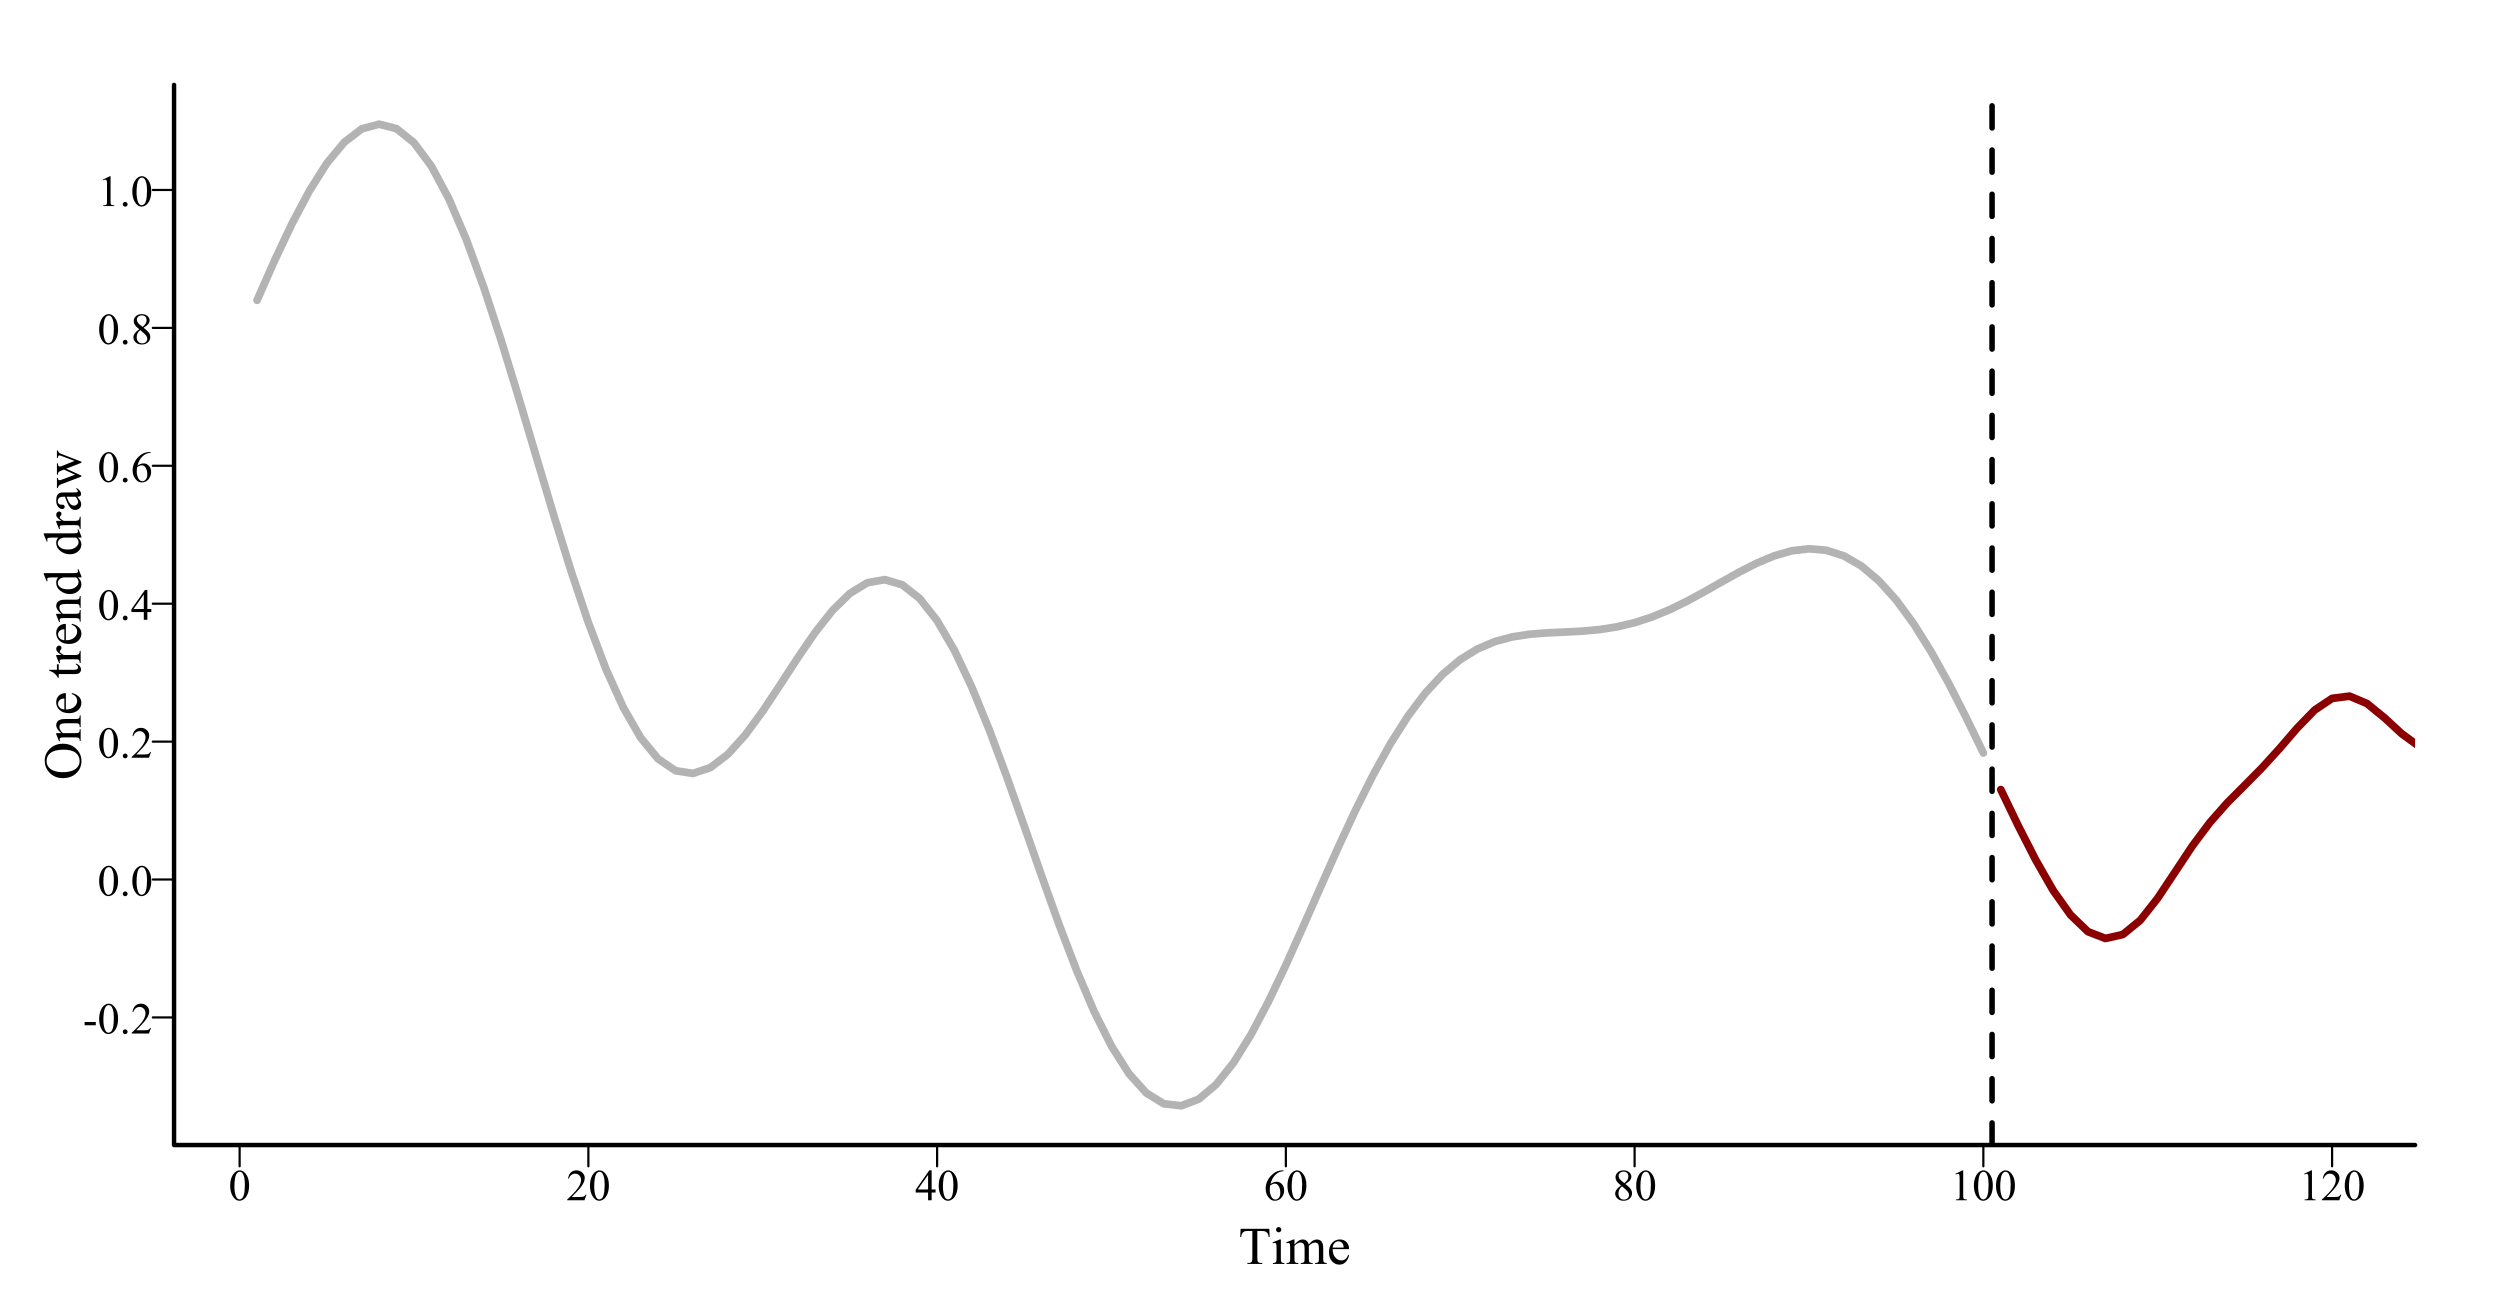
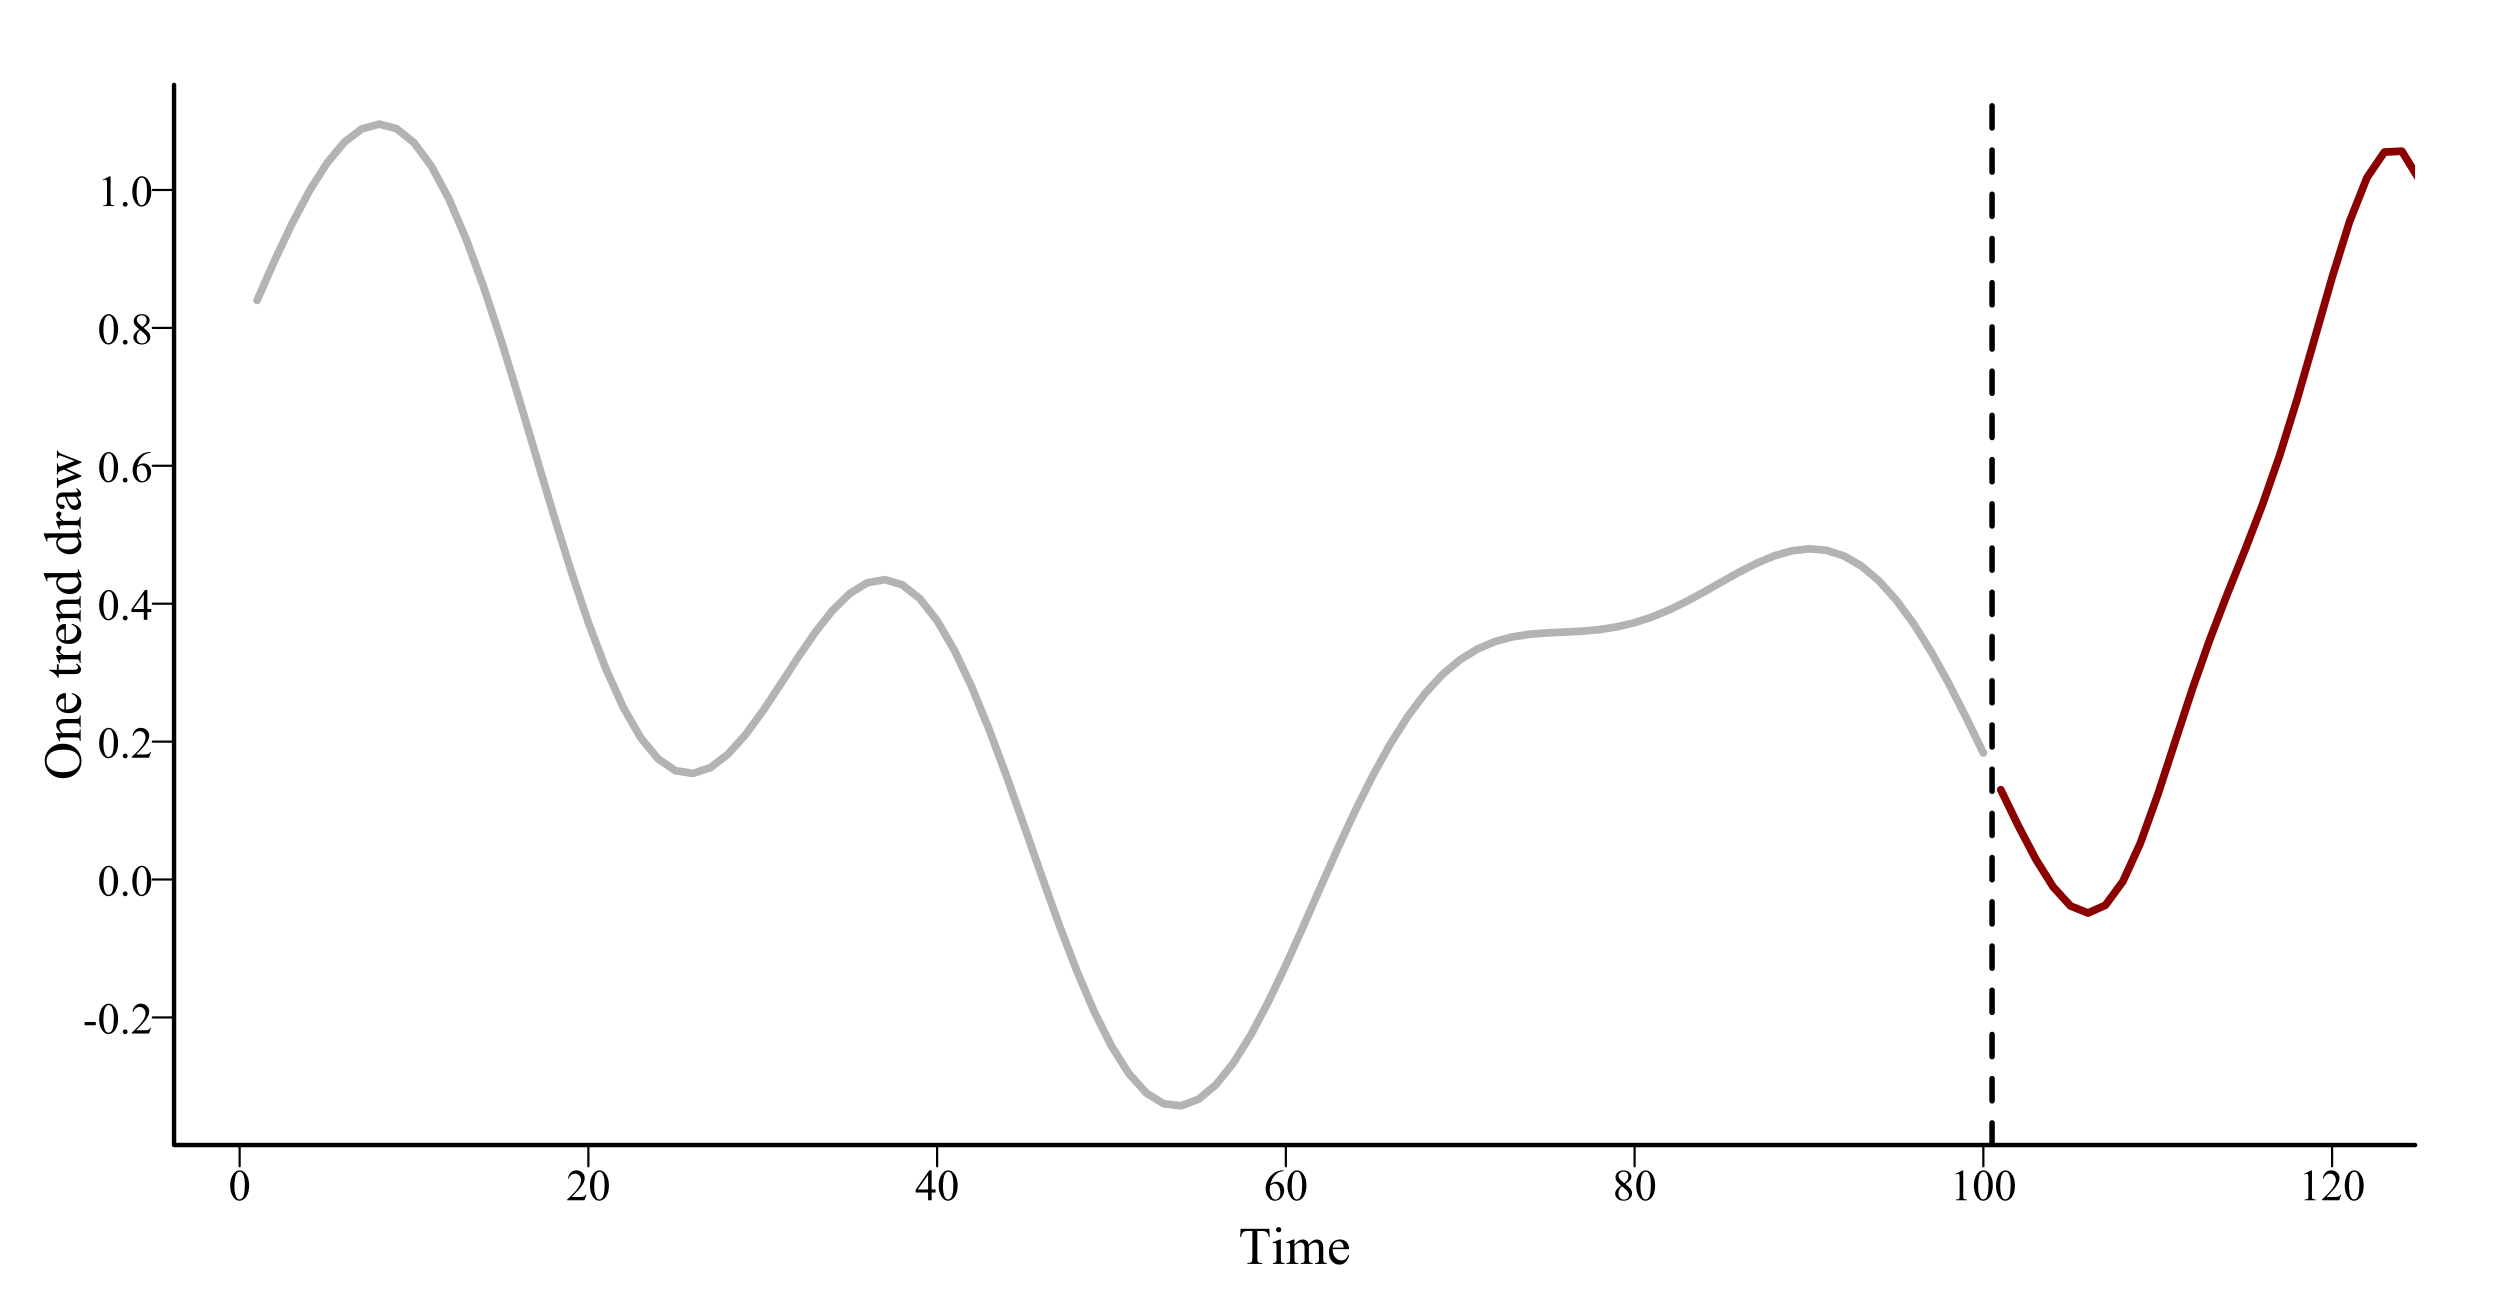
<svg xmlns="http://www.w3.org/2000/svg" xmlns:xlink="http://www.w3.org/1999/xlink" width="848" height="446" viewBox="0 0 848 446">
  <defs>
    <g>
      <g id="glyph-0-0">
        <path d="M 0.543 -4.906 C 0.543 -6.039 0.711 -7.016 1.055 -7.832 C 1.395 -8.652 1.852 -9.262 2.418 -9.66 C 2.855 -9.977 3.309 -10.137 3.781 -10.137 C 4.539 -10.137 5.223 -9.75 5.828 -8.973 C 6.586 -8.012 6.965 -6.707 6.965 -5.062 C 6.965 -3.91 6.801 -2.93 6.469 -2.125 C 6.137 -1.32 5.711 -0.734 5.195 -0.371 C 4.68 -0.008 4.184 0.176 3.707 0.176 C 2.758 0.176 1.969 -0.383 1.34 -1.5 C 0.809 -2.445 0.543 -3.578 0.543 -4.906 M 1.977 -4.723 C 1.977 -3.355 2.145 -2.242 2.484 -1.375 C 2.762 -0.648 3.176 -0.285 3.727 -0.285 C 3.992 -0.285 4.266 -0.402 4.547 -0.641 C 4.832 -0.879 5.047 -1.273 5.191 -1.832 C 5.418 -2.672 5.531 -3.855 5.531 -5.383 C 5.531 -6.516 5.414 -7.461 5.18 -8.219 C 5.004 -8.777 4.773 -9.176 4.496 -9.41 C 4.297 -9.574 4.055 -9.652 3.773 -9.652 C 3.441 -9.652 3.145 -9.504 2.887 -9.207 C 2.535 -8.801 2.293 -8.164 2.168 -7.297 C 2.039 -6.426 1.977 -5.57 1.977 -4.723 Z M 1.977 -4.723 " />
      </g>
      <g id="glyph-0-1">
        <path d="M 6.879 -1.91 L 6.18 0 L 0.32 0 L 0.32 -0.27 C 2.047 -1.844 3.258 -3.129 3.961 -4.125 C 4.664 -5.121 5.016 -6.031 5.016 -6.855 C 5.016 -7.484 4.824 -8.004 4.438 -8.406 C 4.051 -8.812 3.59 -9.016 3.055 -9.016 C 2.566 -9.016 2.129 -8.875 1.738 -8.586 C 1.352 -8.301 1.062 -7.883 0.879 -7.332 L 0.609 -7.332 C 0.73 -8.234 1.043 -8.93 1.551 -9.41 C 2.055 -9.895 2.684 -10.137 3.441 -10.137 C 4.25 -10.137 4.922 -9.879 5.461 -9.359 C 6 -8.844 6.27 -8.234 6.27 -7.531 C 6.27 -7.027 6.152 -6.523 5.918 -6.02 C 5.555 -5.23 4.969 -4.391 4.16 -3.508 C 2.945 -2.18 2.184 -1.379 1.883 -1.105 L 4.477 -1.105 C 5.004 -1.105 5.371 -1.125 5.586 -1.164 C 5.797 -1.203 5.988 -1.281 6.16 -1.402 C 6.332 -1.523 6.48 -1.691 6.605 -1.91 Z M 6.879 -1.91 " />
      </g>
      <g id="glyph-0-2">
        <path d="M 6.98 -3.664 L 6.98 -2.621 L 5.648 -2.621 L 5.648 0 L 4.438 0 L 4.438 -2.621 L 0.234 -2.621 L 0.234 -3.559 L 4.84 -10.137 L 5.648 -10.137 L 5.648 -3.664 L 6.98 -3.664 M 4.438 -3.664 L 4.438 -8.59 L 0.953 -3.664 Z M 4.438 -3.664 " />
      </g>
      <g id="glyph-0-3">
        <path d="M 6.723 -10.137 L 6.723 -9.867 C 6.078 -9.801 5.555 -9.676 5.145 -9.48 C 4.738 -9.289 4.336 -8.992 3.938 -8.598 C 3.539 -8.203 3.211 -7.762 2.949 -7.277 C 2.688 -6.789 2.469 -6.215 2.293 -5.543 C 2.996 -6.027 3.699 -6.27 4.41 -6.27 C 5.086 -6.27 5.676 -5.996 6.176 -5.449 C 6.672 -4.902 6.922 -4.199 6.922 -3.34 C 6.922 -2.508 6.668 -1.754 6.168 -1.07 C 5.562 -0.238 4.762 0.176 3.766 0.176 C 3.086 0.176 2.508 -0.051 2.035 -0.5 C 1.109 -1.371 0.645 -2.504 0.645 -3.898 C 0.645 -4.785 0.824 -5.629 1.18 -6.43 C 1.535 -7.23 2.043 -7.941 2.707 -8.562 C 3.367 -9.184 4 -9.598 4.605 -9.812 C 5.211 -10.027 5.777 -10.137 6.297 -10.137 L 6.723 -10.137 M 2.168 -5.008 C 2.078 -4.352 2.035 -3.816 2.035 -3.414 C 2.035 -2.945 2.121 -2.434 2.297 -1.887 C 2.469 -1.336 2.727 -0.902 3.07 -0.578 C 3.316 -0.348 3.621 -0.234 3.977 -0.234 C 4.402 -0.234 4.781 -0.434 5.117 -0.836 C 5.449 -1.234 5.617 -1.805 5.617 -2.547 C 5.617 -3.383 5.453 -4.105 5.121 -4.719 C 4.789 -5.328 4.316 -5.633 3.707 -5.633 C 3.52 -5.633 3.32 -5.594 3.109 -5.516 C 2.898 -5.438 2.582 -5.27 2.168 -5.008 Z M 2.168 -5.008 " />
      </g>
      <g id="glyph-0-4">
        <path d="M 2.879 -5.004 C 2.094 -5.648 1.586 -6.164 1.359 -6.555 C 1.133 -6.945 1.02 -7.352 1.02 -7.77 C 1.02 -8.414 1.266 -8.973 1.766 -9.438 C 2.262 -9.902 2.926 -10.137 3.75 -10.137 C 4.551 -10.137 5.195 -9.918 5.684 -9.484 C 6.172 -9.051 6.414 -8.555 6.414 -8 C 6.414 -7.625 6.285 -7.25 6.02 -6.863 C 5.758 -6.477 5.207 -6.023 4.371 -5.5 C 5.23 -4.836 5.801 -4.312 6.078 -3.934 C 6.449 -3.434 6.637 -2.91 6.637 -2.359 C 6.637 -1.66 6.371 -1.062 5.836 -0.566 C 5.305 -0.07 4.605 0.176 3.742 0.176 C 2.801 0.176 2.066 -0.121 1.539 -0.711 C 1.117 -1.184 0.906 -1.703 0.906 -2.262 C 0.906 -2.703 1.055 -3.137 1.352 -3.57 C 1.648 -4.004 2.156 -4.48 2.879 -5.004 M 4.027 -5.785 C 4.613 -6.312 4.984 -6.73 5.141 -7.035 C 5.297 -7.34 5.375 -7.684 5.375 -8.07 C 5.375 -8.586 5.23 -8.984 4.945 -9.277 C 4.656 -9.566 4.262 -9.711 3.766 -9.711 C 3.266 -9.711 2.859 -9.566 2.547 -9.281 C 2.234 -8.992 2.078 -8.656 2.078 -8.27 C 2.078 -8.016 2.145 -7.762 2.273 -7.508 C 2.402 -7.254 2.586 -7.012 2.828 -6.781 L 4.027 -5.785 M 3.223 -4.723 C 2.816 -4.383 2.516 -4.012 2.32 -3.605 C 2.125 -3.203 2.027 -2.77 2.027 -2.301 C 2.027 -1.672 2.199 -1.164 2.547 -0.789 C 2.891 -0.41 3.328 -0.219 3.859 -0.219 C 4.387 -0.219 4.809 -0.367 5.125 -0.668 C 5.445 -0.965 5.602 -1.324 5.602 -1.75 C 5.602 -2.102 5.512 -2.418 5.324 -2.695 C 4.977 -3.211 4.277 -3.891 3.223 -4.723 Z M 3.223 -4.723 " />
      </g>
      <g id="glyph-0-5">
        <path d="M 1.758 -8.957 L 4.176 -10.137 L 4.418 -10.137 L 4.418 -1.75 C 4.418 -1.195 4.441 -0.848 4.484 -0.711 C 4.531 -0.574 4.629 -0.469 4.773 -0.395 C 4.922 -0.32 5.219 -0.281 5.668 -0.27 L 5.668 0 L 1.934 0 L 1.934 -0.27 C 2.402 -0.281 2.703 -0.32 2.844 -0.391 C 2.977 -0.461 3.074 -0.559 3.129 -0.676 C 3.18 -0.797 3.207 -1.156 3.207 -1.75 L 3.207 -7.113 C 3.207 -7.836 3.184 -8.297 3.133 -8.504 C 3.102 -8.66 3.039 -8.773 2.949 -8.848 C 2.859 -8.922 2.75 -8.957 2.621 -8.957 C 2.441 -8.957 2.191 -8.883 1.867 -8.73 Z M 1.758 -8.957 " />
      </g>
      <g id="glyph-0-6">
        <path d="M 0.609 -3.918 L 4.395 -3.918 L 4.395 -2.812 L 0.609 -2.812 Z M 0.609 -3.918 " />
      </g>
      <g id="glyph-0-7">
        <path d="M 1.875 -1.422 C 2.105 -1.422 2.297 -1.34 2.453 -1.184 C 2.609 -1.023 2.688 -0.832 2.688 -0.609 C 2.688 -0.383 2.609 -0.191 2.449 -0.031 C 2.293 0.125 2.098 0.203 1.875 0.203 C 1.648 0.203 1.457 0.125 1.301 -0.031 C 1.141 -0.191 1.062 -0.383 1.062 -0.609 C 1.062 -0.836 1.141 -1.031 1.301 -1.188 C 1.457 -1.344 1.648 -1.422 1.875 -1.422 Z M 1.875 -1.422 " />
      </g>
      <g id="glyph-1-0">
        <path d="M 10.414 -11.918 L 10.547 -9.125 L 10.211 -9.125 C 10.148 -9.617 10.059 -9.969 9.949 -10.18 C 9.766 -10.516 9.527 -10.77 9.223 -10.93 C 8.922 -11.09 8.523 -11.172 8.031 -11.172 L 6.355 -11.172 L 6.355 -2.066 C 6.355 -1.332 6.434 -0.875 6.594 -0.695 C 6.812 -0.449 7.156 -0.324 7.621 -0.324 L 8.031 -0.324 L 8.031 0 L 2.98 0 L 2.98 -0.324 L 3.402 -0.324 C 3.906 -0.324 4.262 -0.477 4.473 -0.781 C 4.602 -0.969 4.668 -1.398 4.668 -2.066 L 4.668 -11.172 L 3.234 -11.172 C 2.676 -11.172 2.281 -11.129 2.047 -11.047 C 1.742 -10.938 1.48 -10.723 1.266 -10.406 C 1.047 -10.09 0.918 -9.66 0.879 -9.125 L 0.547 -9.125 L 0.688 -11.918 Z M 10.414 -11.918 " />
      </g>
      <g id="glyph-1-1">
        <path d="M 2.609 -12.5 C 2.855 -12.5 3.066 -12.41 3.238 -12.238 C 3.41 -12.066 3.5 -11.855 3.5 -11.609 C 3.5 -11.363 3.41 -11.152 3.238 -10.977 C 3.066 -10.801 2.855 -10.715 2.609 -10.715 C 2.363 -10.715 2.152 -10.801 1.977 -10.977 C 1.801 -11.152 1.715 -11.363 1.715 -11.609 C 1.715 -11.855 1.801 -12.066 1.973 -12.238 C 2.145 -12.41 2.359 -12.5 2.609 -12.5 M 3.34 -8.289 L 3.34 -1.82 C 3.34 -1.316 3.375 -0.98 3.449 -0.812 C 3.523 -0.645 3.633 -0.52 3.773 -0.438 C 3.918 -0.355 4.18 -0.316 4.562 -0.316 L 4.562 0 L 0.648 0 L 0.648 -0.316 C 1.043 -0.316 1.305 -0.355 1.441 -0.43 C 1.574 -0.508 1.684 -0.633 1.762 -0.809 C 1.84 -0.984 1.883 -1.32 1.883 -1.82 L 1.883 -4.922 C 1.883 -5.793 1.855 -6.359 1.801 -6.617 C 1.762 -6.805 1.695 -6.938 1.609 -7.008 C 1.52 -7.082 1.398 -7.117 1.25 -7.117 C 1.082 -7.117 0.883 -7.074 0.648 -6.988 L 0.527 -7.305 L 2.953 -8.289 Z M 3.34 -8.289 " />
      </g>
      <g id="glyph-1-2">
        <path d="M 2.953 -6.574 C 3.539 -7.16 3.883 -7.496 3.992 -7.586 C 4.254 -7.809 4.539 -7.98 4.844 -8.102 C 5.148 -8.227 5.449 -8.289 5.75 -8.289 C 6.25 -8.289 6.684 -8.141 7.047 -7.848 C 7.41 -7.555 7.656 -7.129 7.777 -6.574 C 8.383 -7.277 8.891 -7.738 9.309 -7.957 C 9.723 -8.18 10.152 -8.289 10.59 -8.289 C 11.02 -8.289 11.398 -8.18 11.73 -7.957 C 12.059 -7.738 12.32 -7.379 12.516 -6.883 C 12.645 -6.543 12.711 -6.008 12.711 -5.281 L 12.711 -1.82 C 12.711 -1.316 12.746 -0.969 12.824 -0.781 C 12.883 -0.652 12.992 -0.543 13.148 -0.453 C 13.305 -0.363 13.562 -0.316 13.922 -0.316 L 13.922 0 L 9.949 0 L 9.949 -0.316 L 10.117 -0.316 C 10.461 -0.316 10.73 -0.383 10.926 -0.52 C 11.059 -0.613 11.156 -0.762 11.215 -0.969 C 11.238 -1.066 11.25 -1.352 11.25 -1.82 L 11.25 -5.281 C 11.25 -5.938 11.172 -6.402 11.012 -6.672 C 10.785 -7.047 10.418 -7.234 9.914 -7.234 C 9.602 -7.234 9.293 -7.156 8.977 -7 C 8.664 -6.844 8.285 -6.555 7.84 -6.133 L 7.82 -6.039 L 7.84 -5.66 L 7.84 -1.82 C 7.84 -1.27 7.871 -0.926 7.934 -0.789 C 7.992 -0.656 8.109 -0.543 8.281 -0.453 C 8.449 -0.363 8.738 -0.316 9.148 -0.316 L 9.148 0 L 5.078 0 L 5.078 -0.316 C 5.523 -0.316 5.832 -0.367 6 -0.477 C 6.164 -0.578 6.281 -0.738 6.344 -0.949 C 6.375 -1.047 6.391 -1.34 6.391 -1.82 L 6.391 -5.281 C 6.391 -5.938 6.293 -6.41 6.102 -6.695 C 5.84 -7.07 5.48 -7.258 5.02 -7.258 C 4.703 -7.258 4.387 -7.176 4.078 -7.004 C 3.59 -6.746 3.219 -6.457 2.953 -6.133 L 2.953 -1.82 C 2.953 -1.293 2.988 -0.949 3.062 -0.789 C 3.137 -0.633 3.246 -0.516 3.387 -0.434 C 3.531 -0.355 3.824 -0.316 4.262 -0.316 L 4.262 0 L 0.281 0 L 0.281 -0.316 C 0.648 -0.316 0.906 -0.355 1.055 -0.434 C 1.199 -0.516 1.312 -0.641 1.391 -0.812 C 1.465 -0.984 1.504 -1.32 1.504 -1.82 L 1.504 -4.895 C 1.504 -5.781 1.477 -6.352 1.422 -6.609 C 1.383 -6.805 1.32 -6.938 1.23 -7.008 C 1.141 -7.082 1.023 -7.117 0.871 -7.117 C 0.707 -7.117 0.508 -7.074 0.281 -6.988 L 0.148 -7.305 L 2.574 -8.289 L 2.953 -8.289 Z M 2.953 -6.574 " />
      </g>
      <g id="glyph-1-3">
        <path d="M 1.914 -5.02 C 1.91 -3.824 2.199 -2.887 2.785 -2.207 C 3.371 -1.527 4.059 -1.188 4.852 -1.188 C 5.379 -1.188 5.836 -1.332 6.227 -1.621 C 6.617 -1.91 6.945 -2.406 7.207 -3.109 L 7.48 -2.938 C 7.355 -2.133 7 -1.402 6.406 -0.742 C 5.816 -0.082 5.074 0.246 4.184 0.246 C 3.219 0.246 2.391 -0.129 1.699 -0.883 C 1.012 -1.637 0.668 -2.648 0.668 -3.922 C 0.668 -5.297 1.02 -6.371 1.727 -7.141 C 2.434 -7.91 3.32 -8.297 4.387 -8.297 C 5.289 -8.297 6.031 -8 6.609 -7.406 C 7.188 -6.809 7.48 -6.016 7.48 -5.02 L 1.914 -5.02 M 1.914 -5.527 L 5.641 -5.527 C 5.613 -6.043 5.551 -6.406 5.457 -6.617 C 5.312 -6.945 5.094 -7.203 4.805 -7.391 C 4.512 -7.578 4.211 -7.672 3.895 -7.672 C 3.406 -7.672 2.973 -7.484 2.59 -7.105 C 2.203 -6.727 1.98 -6.203 1.914 -5.527 Z M 1.914 -5.527 " />
      </g>
      <g id="glyph-2-0">
        <path d="M -12.191 -6.582 C -12.191 -8.129 -11.602 -9.469 -10.43 -10.605 C -9.254 -11.738 -7.785 -12.305 -6.027 -12.305 C -4.219 -12.305 -2.715 -11.734 -1.52 -10.59 C -0.324 -9.449 0.273 -8.066 0.273 -6.441 C 0.273 -4.801 -0.312 -3.422 -1.477 -2.309 C -2.641 -1.191 -4.152 -0.633 -6.004 -0.633 C -7.895 -0.633 -9.438 -1.277 -10.633 -2.566 C -11.672 -3.684 -12.191 -5.023 -12.191 -6.582 M -11.547 -6.418 C -11.547 -5.348 -11.152 -4.492 -10.363 -3.852 C -9.379 -3.047 -7.938 -2.645 -6.039 -2.645 C -4.094 -2.645 -2.594 -3.062 -1.547 -3.895 C -0.75 -4.531 -0.352 -5.375 -0.352 -6.426 C -0.352 -7.543 -0.789 -8.469 -1.66 -9.199 C -2.535 -9.926 -3.91 -10.293 -5.793 -10.293 C -7.832 -10.293 -9.352 -9.891 -10.352 -9.086 C -11.148 -8.441 -11.547 -7.551 -11.547 -6.418 Z M -11.547 -6.418 " />
      </g>
      <g id="glyph-2-1">
        <path d="M -6.582 -2.91 C -7.719 -3.852 -8.289 -4.75 -8.289 -5.609 C -8.289 -6.047 -8.18 -6.426 -7.957 -6.742 C -7.738 -7.059 -7.375 -7.309 -6.871 -7.496 C -6.52 -7.625 -5.98 -7.691 -5.254 -7.691 L -1.82 -7.691 C -1.309 -7.691 -0.965 -7.73 -0.781 -7.812 C -0.637 -7.879 -0.52 -7.98 -0.438 -8.125 C -0.355 -8.27 -0.316 -8.535 -0.316 -8.922 L 0 -8.922 L 0 -4.938 L -0.316 -4.938 L -0.316 -5.105 C -0.316 -5.48 -0.375 -5.742 -0.488 -5.895 C -0.602 -6.043 -0.77 -6.145 -0.992 -6.203 C -1.082 -6.227 -1.355 -6.242 -1.82 -6.242 L -5.117 -6.242 C -5.848 -6.242 -6.379 -6.145 -6.711 -5.953 C -7.043 -5.766 -7.207 -5.441 -7.207 -4.992 C -7.207 -4.293 -6.824 -3.602 -6.062 -2.91 L -1.82 -2.91 C -1.273 -2.91 -0.938 -2.941 -0.809 -3.008 C -0.637 -3.086 -0.516 -3.199 -0.434 -3.344 C -0.355 -3.488 -0.316 -3.777 -0.316 -4.219 L 0 -4.219 L 0 -0.238 L -0.316 -0.238 L -0.316 -0.414 C -0.316 -0.824 -0.422 -1.102 -0.629 -1.242 C -0.836 -1.387 -1.234 -1.461 -1.82 -1.461 L -4.809 -1.461 C -5.773 -1.461 -6.363 -1.438 -6.574 -1.395 C -6.785 -1.348 -6.93 -1.281 -7.004 -1.191 C -7.082 -1.102 -7.117 -0.977 -7.117 -0.828 C -7.117 -0.66 -7.074 -0.465 -6.988 -0.238 L -7.305 -0.105 L -8.289 -2.531 L -8.289 -2.91 Z M -6.582 -2.91 " />
      </g>
      <g id="glyph-2-2">
        <path d="M -5.02 -1.918 C -3.824 -1.91 -2.887 -2.199 -2.207 -2.785 C -1.527 -3.371 -1.188 -4.059 -1.188 -4.852 C -1.188 -5.379 -1.332 -5.836 -1.621 -6.227 C -1.91 -6.617 -2.406 -6.945 -3.109 -7.207 L -2.934 -7.48 C -2.133 -7.355 -1.402 -7 -0.742 -6.406 C -0.082 -5.816 0.246 -5.074 0.246 -4.184 C 0.246 -3.219 -0.129 -2.391 -0.883 -1.699 C -1.637 -1.012 -2.648 -0.668 -3.922 -0.668 C -5.297 -0.668 -6.371 -1.02 -7.141 -1.727 C -7.91 -2.434 -8.297 -3.32 -8.297 -4.387 C -8.297 -5.289 -8 -6.031 -7.406 -6.609 C -6.809 -7.188 -6.016 -7.48 -5.02 -7.48 L -5.02 -1.918 M -5.527 -1.918 L -5.527 -5.641 C -6.043 -5.613 -6.406 -5.551 -6.617 -5.457 C -6.945 -5.312 -7.203 -5.094 -7.391 -4.805 C -7.578 -4.512 -7.672 -4.211 -7.672 -3.895 C -7.672 -3.406 -7.484 -2.973 -7.105 -2.59 C -6.727 -2.203 -6.203 -1.98 -5.527 -1.918 Z M -5.527 -1.918 " />
      </g>
      <g id="glyph-2-3">
</g>
      <g id="glyph-2-4">
        <path d="M -10.695 -2.902 L -8.051 -2.902 L -8.051 -4.781 L -7.438 -4.781 L -7.438 -2.902 L -2.215 -2.898 C -1.691 -2.898 -1.34 -2.977 -1.16 -3.125 C -0.977 -3.273 -0.887 -3.465 -0.887 -3.699 C -0.887 -3.895 -0.949 -4.082 -1.066 -4.262 C -1.188 -4.445 -1.363 -4.586 -1.598 -4.684 L -1.598 -5.027 C -1.023 -4.82 -0.594 -4.531 -0.305 -4.156 C -0.012 -3.781 0.133 -3.395 0.133 -2.996 C 0.133 -2.727 0.059 -2.465 -0.094 -2.207 C -0.242 -1.949 -0.457 -1.758 -0.734 -1.633 C -1.012 -1.512 -1.441 -1.449 -2.023 -1.449 L -7.438 -1.449 L -7.438 -0.176 L -7.727 -0.176 C -7.855 -0.496 -8.074 -0.828 -8.379 -1.164 C -8.688 -1.5 -9.055 -1.801 -9.477 -2.066 C -9.695 -2.199 -10.105 -2.387 -10.695 -2.629 Z M -10.695 -2.902 " />
      </g>
      <g id="glyph-2-5">
        <path d="M -8.289 -2.918 L -6.477 -2.918 C -7.684 -3.59 -8.289 -4.281 -8.289 -4.992 C -8.289 -5.312 -8.191 -5.582 -7.992 -5.793 C -7.797 -6.004 -7.57 -6.109 -7.312 -6.109 C -7.086 -6.109 -6.891 -6.031 -6.734 -5.879 C -6.574 -5.727 -6.496 -5.547 -6.496 -5.336 C -6.496 -5.129 -6.598 -4.898 -6.797 -4.645 C -7 -4.391 -7.102 -4.203 -7.102 -4.078 C -7.102 -3.973 -7.043 -3.859 -6.926 -3.734 C -6.684 -3.473 -6.289 -3.199 -5.738 -2.918 L -1.879 -2.918 C -1.434 -2.918 -1.098 -2.973 -0.871 -3.086 C -0.711 -3.16 -0.578 -3.297 -0.473 -3.488 C -0.367 -3.684 -0.316 -3.961 -0.316 -4.324 L 0 -4.324 L 0 -0.203 L -0.316 -0.203 C -0.316 -0.613 -0.379 -0.918 -0.508 -1.117 C -0.602 -1.262 -0.754 -1.363 -0.957 -1.422 C -1.059 -1.453 -1.34 -1.469 -1.812 -1.469 L -4.93 -1.469 C -5.867 -1.469 -6.426 -1.449 -6.605 -1.41 C -6.785 -1.371 -6.914 -1.301 -6.996 -1.199 C -7.078 -1.098 -7.117 -0.969 -7.117 -0.816 C -7.117 -0.637 -7.074 -0.43 -6.988 -0.203 L -7.305 -0.113 L -8.289 -2.551 Z M -8.289 -2.918 " />
      </g>
      <g id="glyph-2-6">
        <path d="M -0.906 -6.25 C -0.496 -5.855 -0.199 -5.473 -0.023 -5.098 C 0.156 -4.723 0.246 -4.316 0.246 -3.883 C 0.246 -3.008 -0.121 -2.238 -0.855 -1.582 C -1.594 -0.926 -2.535 -0.598 -3.691 -0.598 C -4.844 -0.598 -5.902 -0.961 -6.859 -1.688 C -7.816 -2.414 -8.297 -3.348 -8.297 -4.492 C -8.297 -5.199 -8.07 -5.785 -7.621 -6.25 L -9.105 -6.25 C -10.023 -6.25 -10.59 -6.227 -10.801 -6.184 C -11.012 -6.141 -11.156 -6.07 -11.234 -5.977 C -11.309 -5.883 -11.348 -5.766 -11.348 -5.625 C -11.348 -5.473 -11.301 -5.27 -11.207 -5.02 L -11.516 -4.906 L -12.5 -7.305 L -12.5 -7.699 L -3.191 -7.699 C -2.246 -7.699 -1.672 -7.723 -1.465 -7.766 C -1.254 -7.809 -1.109 -7.879 -1.027 -7.977 C -0.945 -8.074 -0.906 -8.184 -0.906 -8.312 C -0.906 -8.473 -0.953 -8.684 -1.055 -8.945 L -0.746 -9.043 L 0.246 -6.652 L 0.246 -6.25 L -0.906 -6.25 M -1.52 -6.25 L -5.668 -6.25 C -6.066 -6.215 -6.43 -6.109 -6.758 -5.934 C -7.086 -5.758 -7.336 -5.523 -7.5 -5.234 C -7.668 -4.945 -7.75 -4.66 -7.75 -4.387 C -7.75 -3.871 -7.52 -3.41 -7.059 -3.008 C -6.449 -2.473 -5.559 -2.207 -4.387 -2.207 C -3.203 -2.207 -2.297 -2.465 -1.664 -2.98 C -1.035 -3.496 -0.719 -4.07 -0.719 -4.703 C -0.719 -5.234 -0.988 -5.75 -1.52 -6.25 Z M -1.52 -6.25 " />
      </g>
      <g id="glyph-2-7">
        <path d="M -1.16 -5.125 C -0.52 -4.297 -0.152 -3.781 -0.051 -3.57 C 0.094 -3.25 0.168 -2.914 0.168 -2.559 C 0.168 -2 -0.023 -1.543 -0.402 -1.184 C -0.785 -0.82 -1.285 -0.641 -1.906 -0.641 C -2.301 -0.641 -2.641 -0.73 -2.926 -0.906 C -3.324 -1.145 -3.699 -1.562 -4.051 -2.156 C -4.402 -2.754 -4.832 -3.742 -5.336 -5.125 L -5.652 -5.125 C -6.453 -5.125 -7.004 -4.996 -7.305 -4.742 C -7.602 -4.488 -7.75 -4.117 -7.75 -3.629 C -7.75 -3.262 -7.652 -2.969 -7.453 -2.75 C -7.254 -2.527 -7.023 -2.418 -6.766 -2.418 L -6.258 -2.434 C -5.988 -2.434 -5.781 -2.367 -5.633 -2.227 C -5.488 -2.09 -5.414 -1.91 -5.414 -1.688 C -5.414 -1.469 -5.488 -1.293 -5.641 -1.156 C -5.793 -1.02 -6.004 -0.949 -6.266 -0.949 C -6.77 -0.949 -7.234 -1.207 -7.656 -1.723 C -8.078 -2.238 -8.289 -2.961 -8.289 -3.895 C -8.289 -4.609 -8.168 -5.195 -7.93 -5.652 C -7.746 -5.996 -7.461 -6.25 -7.074 -6.414 C -6.824 -6.523 -6.309 -6.574 -5.527 -6.574 L -2.793 -6.574 C -2.027 -6.574 -1.559 -6.59 -1.383 -6.617 C -1.211 -6.648 -1.094 -6.695 -1.035 -6.762 C -0.977 -6.832 -0.949 -6.906 -0.949 -6.996 C -0.949 -7.09 -0.969 -7.172 -1.012 -7.242 C -1.086 -7.367 -1.301 -7.602 -1.652 -7.953 L -1.16 -7.953 C -0.281 -7.297 0.16 -6.672 0.16 -6.074 C 0.16 -5.785 0.059 -5.559 -0.141 -5.387 C -0.34 -5.219 -0.68 -5.129 -1.16 -5.125 M -1.73 -5.125 L -4.797 -5.125 C -4.445 -4.238 -4.199 -3.668 -4.051 -3.41 C -3.793 -2.945 -3.523 -2.617 -3.242 -2.418 C -2.961 -2.219 -2.656 -2.117 -2.32 -2.117 C -1.898 -2.117 -1.547 -2.242 -1.27 -2.496 C -0.992 -2.746 -0.852 -3.039 -0.852 -3.367 C -0.852 -3.812 -1.145 -4.398 -1.73 -5.125 Z M -1.73 -5.125 " />
      </g>
      <g id="glyph-2-8">
        <path d="M -8.051 -0.113 L -8.051 -3.488 L -7.727 -3.488 C -7.703 -3.18 -7.648 -2.977 -7.559 -2.879 C -7.469 -2.781 -7.344 -2.734 -7.18 -2.734 C -7 -2.734 -6.777 -2.781 -6.523 -2.883 L -1.891 -4.605 L -5.66 -6.336 L -6.848 -5.879 C -7.199 -5.738 -7.441 -5.555 -7.578 -5.328 C -7.656 -5.195 -7.707 -4.957 -7.727 -4.605 L -8.051 -4.605 L -8.051 -8.438 L -7.727 -8.438 C -7.707 -8.016 -7.633 -7.715 -7.496 -7.543 C -7.402 -7.422 -7.254 -7.367 -7.047 -7.367 C -6.93 -7.367 -6.812 -7.387 -6.688 -7.438 L -2.066 -9.266 L -6.52 -10.961 C -6.836 -11.078 -7.09 -11.137 -7.277 -11.137 C -7.387 -11.137 -7.488 -11.078 -7.574 -10.965 C -7.664 -10.852 -7.715 -10.625 -7.727 -10.293 L -8.051 -10.293 L -8.051 -12.832 L -7.727 -12.832 C -7.648 -12.32 -7.305 -11.945 -6.688 -11.707 L 0.246 -9.016 L 0.246 -8.656 L -4.895 -6.645 L 0.246 -4.297 L 0.246 -3.973 L -6.523 -1.391 C -6.949 -1.219 -7.238 -1.051 -7.387 -0.887 C -7.535 -0.723 -7.648 -0.465 -7.727 -0.113 Z M -8.051 -0.113 " />
      </g>
    </g>
    <clipPath id="clip-0">
-       <path clip-rule="nonzero" d="M 677 234 L 819.199 234 L 819.199 320 L 677 320 Z M 677 234 " />
+       <path clip-rule="nonzero" d="M 677 49 L 819.199 49 L 819.199 312 L 677 312 Z M 677 49 " />
    </clipPath>
    <clipPath id="clip-1">
      <path clip-rule="nonzero" d="M 674 28.801 L 677 28.801 L 677 388.402 L 674 388.402 Z M 674 28.801 " />
    </clipPath>
  </defs>
  <rect x="-84.8" y="-44.6" width="1017.6" height="535.2" fill="rgb(100%, 100%, 100%)" fill-opacity="1" />
  <path fill="none" stroke-width="0.75" stroke-linecap="round" stroke-linejoin="round" stroke="rgb(0%, 0%, 0%)" stroke-opacity="1" stroke-miterlimit="10" d="M 81.281 388.398 L 791.047 388.398 " />
  <path fill="none" stroke-width="0.75" stroke-linecap="round" stroke-linejoin="round" stroke="rgb(0%, 0%, 0%)" stroke-opacity="1" stroke-miterlimit="10" d="M 81.281 388.398 L 81.281 395.602 " />
  <path fill="none" stroke-width="0.75" stroke-linecap="round" stroke-linejoin="round" stroke="rgb(0%, 0%, 0%)" stroke-opacity="1" stroke-miterlimit="10" d="M 199.574 388.398 L 199.574 395.602 " />
  <path fill="none" stroke-width="0.75" stroke-linecap="round" stroke-linejoin="round" stroke="rgb(0%, 0%, 0%)" stroke-opacity="1" stroke-miterlimit="10" d="M 317.867 388.398 L 317.867 395.602 " />
  <path fill="none" stroke-width="0.75" stroke-linecap="round" stroke-linejoin="round" stroke="rgb(0%, 0%, 0%)" stroke-opacity="1" stroke-miterlimit="10" d="M 436.164 388.398 L 436.164 395.602 " />
  <path fill="none" stroke-width="0.75" stroke-linecap="round" stroke-linejoin="round" stroke="rgb(0%, 0%, 0%)" stroke-opacity="1" stroke-miterlimit="10" d="M 554.457 388.398 L 554.457 395.602 " />
  <path fill="none" stroke-width="0.75" stroke-linecap="round" stroke-linejoin="round" stroke="rgb(0%, 0%, 0%)" stroke-opacity="1" stroke-miterlimit="10" d="M 672.75 388.398 L 672.75 395.602 " />
  <path fill="none" stroke-width="0.75" stroke-linecap="round" stroke-linejoin="round" stroke="rgb(0%, 0%, 0%)" stroke-opacity="1" stroke-miterlimit="10" d="M 791.047 388.398 L 791.047 395.602 " />
  <g fill="rgb(0%, 0%, 0%)" fill-opacity="1">
    <use xlink:href="#glyph-0-0" x="77.531" y="407.121" />
  </g>
  <g fill="rgb(0%, 0%, 0%)" fill-opacity="1">
    <use xlink:href="#glyph-0-1" x="192.074" y="407.121" />
    <use xlink:href="#glyph-0-0" x="199.574" y="407.121" />
  </g>
  <g fill="rgb(0%, 0%, 0%)" fill-opacity="1">
    <use xlink:href="#glyph-0-2" x="310.367" y="407.121" />
    <use xlink:href="#glyph-0-0" x="317.867" y="407.121" />
  </g>
  <g fill="rgb(0%, 0%, 0%)" fill-opacity="1">
    <use xlink:href="#glyph-0-3" x="428.664" y="407.121" />
    <use xlink:href="#glyph-0-0" x="436.164" y="407.121" />
  </g>
  <g fill="rgb(0%, 0%, 0%)" fill-opacity="1">
    <use xlink:href="#glyph-0-4" x="546.957" y="407.121" />
    <use xlink:href="#glyph-0-0" x="554.457" y="407.121" />
  </g>
  <g fill="rgb(0%, 0%, 0%)" fill-opacity="1">
    <use xlink:href="#glyph-0-5" x="661.5" y="407.121" />
    <use xlink:href="#glyph-0-0" x="669" y="407.121" />
    <use xlink:href="#glyph-0-0" x="676.5" y="407.121" />
  </g>
  <g fill="rgb(0%, 0%, 0%)" fill-opacity="1">
    <use xlink:href="#glyph-0-5" x="779.797" y="407.121" />
    <use xlink:href="#glyph-0-1" x="787.297" y="407.121" />
    <use xlink:href="#glyph-0-0" x="794.797" y="407.121" />
  </g>
-   <path fill="none" stroke-width="0.75" stroke-linecap="round" stroke-linejoin="round" stroke="rgb(0%, 0%, 0%)" stroke-opacity="1" stroke-miterlimit="10" d="M 59.039 345.109 L 59.039 64.438 " />
-   <path fill="none" stroke-width="0.75" stroke-linecap="round" stroke-linejoin="round" stroke="rgb(0%, 0%, 0%)" stroke-opacity="1" stroke-miterlimit="10" d="M 59.039 345.109 L 51.84 345.109 " />
+   <path fill="none" stroke-width="0.75" stroke-linecap="round" stroke-linejoin="round" stroke="rgb(0%, 0%, 0%)" stroke-opacity="1" stroke-miterlimit="10" d="M 59.039 345.113 L 59.039 64.438 " />
+   <path fill="none" stroke-width="0.75" stroke-linecap="round" stroke-linejoin="round" stroke="rgb(0%, 0%, 0%)" stroke-opacity="1" stroke-miterlimit="10" d="M 59.039 345.113 L 51.84 345.113 " />
  <path fill="none" stroke-width="0.75" stroke-linecap="round" stroke-linejoin="round" stroke="rgb(0%, 0%, 0%)" stroke-opacity="1" stroke-miterlimit="10" d="M 59.039 298.332 L 51.84 298.332 " />
  <path fill="none" stroke-width="0.75" stroke-linecap="round" stroke-linejoin="round" stroke="rgb(0%, 0%, 0%)" stroke-opacity="1" stroke-miterlimit="10" d="M 59.039 251.555 L 51.84 251.555 " />
  <path fill="none" stroke-width="0.75" stroke-linecap="round" stroke-linejoin="round" stroke="rgb(0%, 0%, 0%)" stroke-opacity="1" stroke-miterlimit="10" d="M 59.039 204.773 L 51.84 204.773 " />
  <path fill="none" stroke-width="0.75" stroke-linecap="round" stroke-linejoin="round" stroke="rgb(0%, 0%, 0%)" stroke-opacity="1" stroke-miterlimit="10" d="M 59.039 157.996 L 51.84 157.996 " />
  <path fill="none" stroke-width="0.75" stroke-linecap="round" stroke-linejoin="round" stroke="rgb(0%, 0%, 0%)" stroke-opacity="1" stroke-miterlimit="10" d="M 59.039 111.215 L 51.84 111.215 " />
  <path fill="none" stroke-width="0.75" stroke-linecap="round" stroke-linejoin="round" stroke="rgb(0%, 0%, 0%)" stroke-opacity="1" stroke-miterlimit="10" d="M 59.039 64.438 L 51.84 64.438 " />
  <g fill="rgb(0%, 0%, 0%)" fill-opacity="1">
    <use xlink:href="#glyph-0-6" x="28.094" y="350.578" />
    <use xlink:href="#glyph-0-0" x="33.089" y="350.578" />
    <use xlink:href="#glyph-0-7" x="40.589" y="350.578" />
    <use xlink:href="#glyph-0-1" x="44.339" y="350.578" />
  </g>
  <g fill="rgb(0%, 0%, 0%)" fill-opacity="1">
    <use xlink:href="#glyph-0-0" x="33.09" y="303.797" />
    <use xlink:href="#glyph-0-7" x="40.59" y="303.797" />
    <use xlink:href="#glyph-0-0" x="44.34" y="303.797" />
  </g>
  <g fill="rgb(0%, 0%, 0%)" fill-opacity="1">
    <use xlink:href="#glyph-0-0" x="33.09" y="257.02" />
    <use xlink:href="#glyph-0-7" x="40.59" y="257.02" />
    <use xlink:href="#glyph-0-1" x="44.34" y="257.02" />
  </g>
  <g fill="rgb(0%, 0%, 0%)" fill-opacity="1">
    <use xlink:href="#glyph-0-0" x="33.09" y="210.238" />
    <use xlink:href="#glyph-0-7" x="40.59" y="210.238" />
    <use xlink:href="#glyph-0-2" x="44.34" y="210.238" />
  </g>
  <g fill="rgb(0%, 0%, 0%)" fill-opacity="1">
    <use xlink:href="#glyph-0-0" x="33.09" y="163.461" />
    <use xlink:href="#glyph-0-7" x="40.59" y="163.461" />
    <use xlink:href="#glyph-0-3" x="44.34" y="163.461" />
  </g>
  <g fill="rgb(0%, 0%, 0%)" fill-opacity="1">
    <use xlink:href="#glyph-0-0" x="33.09" y="116.684" />
    <use xlink:href="#glyph-0-7" x="40.59" y="116.684" />
    <use xlink:href="#glyph-0-4" x="44.34" y="116.684" />
  </g>
  <g fill="rgb(0%, 0%, 0%)" fill-opacity="1">
    <use xlink:href="#glyph-0-5" x="33.09" y="69.902" />
    <use xlink:href="#glyph-0-7" x="40.59" y="69.902" />
    <use xlink:href="#glyph-0-0" x="44.34" y="69.902" />
  </g>
  <path fill="none" stroke-width="0.75" stroke-linecap="round" stroke-linejoin="round" stroke="rgb(0%, 0%, 0%)" stroke-opacity="1" stroke-miterlimit="10" d="M 59.039 28.801 L 59.039 388.398 L 819.199 388.398 " />
  <g fill="rgb(0%, 0%, 0%)" fill-opacity="1">
    <use xlink:href="#glyph-1-0" x="420.129" y="428.719" />
    <use xlink:href="#glyph-1-1" x="431.124" y="428.719" />
    <use xlink:href="#glyph-1-2" x="436.125" y="428.719" />
    <use xlink:href="#glyph-1-3" x="450.126" y="428.719" />
  </g>
  <g fill="rgb(0%, 0%, 0%)" fill-opacity="1">
    <use xlink:href="#glyph-2-0" x="27.359" y="264.578" />
    <use xlink:href="#glyph-2-1" x="27.359" y="251.579" />
    <use xlink:href="#glyph-2-2" x="27.359" y="242.579" />
    <use xlink:href="#glyph-2-3" x="27.359" y="234.59" />
    <use xlink:href="#glyph-2-4" x="27.359" y="230.09" />
    <use xlink:href="#glyph-2-5" x="27.359" y="225.089" />
    <use xlink:href="#glyph-2-2" x="27.359" y="219.095" />
    <use xlink:href="#glyph-2-1" x="27.359" y="211.105" />
    <use xlink:href="#glyph-2-6" x="27.359" y="202.105" />
    <use xlink:href="#glyph-2-3" x="27.359" y="193.105" />
    <use xlink:href="#glyph-2-6" x="27.359" y="188.605" />
    <use xlink:href="#glyph-2-5" x="27.359" y="179.605" />
    <use xlink:href="#glyph-2-7" x="27.359" y="173.611" />
    <use xlink:href="#glyph-2-8" x="27.359" y="165.622" />
  </g>
-   <path fill="none" stroke-width="2.625" stroke-linecap="round" stroke-linejoin="round" stroke="rgb(70.196%, 70.196%, 70.196%)" stroke-opacity="1" stroke-miterlimit="10" d="M 87.195 101.852 L 93.109 88.434 L 99.023 75.922 L 104.938 64.754 L 110.852 55.391 L 116.77 48.25 L 122.684 43.727 L 128.598 42.117 L 134.512 43.648 L 140.426 48.414 L 146.34 56.391 L 152.258 67.43 L 158.172 81.246 L 164.086 97.434 L 170 115.477 L 175.914 134.777 L 181.828 154.684 L 187.746 174.504 L 193.66 193.555 L 199.574 211.184 L 205.488 226.812 L 211.402 239.949 L 217.316 250.23 L 223.234 257.418 L 229.148 261.434 L 235.062 262.344 L 240.977 260.367 L 246.891 255.855 L 252.805 249.285 L 258.723 241.223 L 264.637 232.301 L 270.551 223.195 L 276.465 214.574 L 282.379 207.074 L 288.293 201.277 L 294.211 197.664 L 300.125 196.613 L 306.039 198.359 L 311.953 203.004 L 317.867 210.508 L 323.781 220.688 L 329.699 233.223 L 335.613 247.691 L 341.527 263.57 L 347.441 280.281 L 353.355 297.199 L 359.27 313.695 L 365.188 329.16 L 371.102 343.039 L 377.016 354.84 L 382.93 364.172 L 388.844 370.75 L 394.758 374.398 L 400.676 375.074 L 406.59 372.84 L 412.504 367.875 L 418.418 360.461 L 424.332 350.949 L 430.246 339.758 L 436.164 327.344 L 442.078 314.184 L 447.992 300.742 L 453.906 287.461 L 459.82 274.738 L 465.734 262.91 L 471.652 252.246 L 477.566 242.93 L 483.48 235.07 L 489.395 228.688 L 495.309 223.734 L 501.223 220.094 L 507.141 217.59 L 513.055 216.016 L 518.969 215.121 L 524.883 214.664 L 530.797 214.395 L 536.715 214.086 L 542.629 213.543 L 548.543 212.617 L 554.457 211.211 L 560.371 209.277 L 566.285 206.828 L 572.203 203.938 L 578.117 200.727 L 584.031 197.367 L 589.945 194.059 L 595.859 191.043 L 601.773 188.555 L 607.691 186.848 L 613.605 186.145 L 619.52 186.664 L 625.434 188.562 L 631.348 191.973 L 637.262 196.953 L 643.18 203.504 L 649.094 211.57 L 655.008 221.016 L 660.922 231.648 L 666.836 243.215 L 672.75 255.402 " />
+   <path fill="none" stroke-width="2.625" stroke-linecap="round" stroke-linejoin="round" stroke="rgb(70.196%, 70.196%, 70.196%)" stroke-opacity="1" stroke-miterlimit="10" d="M 87.195 101.852 L 93.109 88.434 L 99.023 75.922 L 104.938 64.754 L 110.852 55.391 L 116.77 48.25 L 122.684 43.727 L 128.598 42.117 L 134.512 43.648 L 140.426 48.414 L 146.34 56.391 L 152.258 67.43 L 158.172 81.246 L 164.086 97.434 L 170 115.477 L 175.914 134.777 L 181.828 154.684 L 187.746 174.504 L 193.66 193.555 L 199.574 211.184 L 205.488 226.812 L 211.402 239.949 L 217.316 250.23 L 223.234 257.418 L 229.148 261.434 L 235.062 262.344 L 240.977 260.367 L 246.891 255.855 L 252.805 249.285 L 258.723 241.223 L 264.637 232.301 L 270.551 223.195 L 276.465 214.574 L 282.379 207.074 L 288.293 201.277 L 294.211 197.664 L 300.125 196.613 L 306.039 198.359 L 311.953 203.004 L 317.867 210.508 L 323.781 220.688 L 329.699 233.223 L 335.613 247.691 L 341.527 263.57 L 347.441 280.281 L 353.355 297.199 L 359.27 313.695 L 365.188 329.16 L 371.102 343.039 L 377.016 354.84 L 382.93 364.172 L 388.844 370.75 L 394.758 374.398 L 400.676 375.074 L 406.59 372.84 L 412.504 367.875 L 418.418 360.461 L 424.332 350.949 L 430.246 339.758 L 436.164 327.344 L 442.078 314.184 L 447.992 300.742 L 453.906 287.461 L 459.82 274.738 L 465.734 262.91 L 471.652 252.246 L 477.566 242.934 L 483.48 235.07 L 489.395 228.688 L 495.309 223.734 L 501.223 220.094 L 507.141 217.59 L 513.055 216.016 L 518.969 215.121 L 524.883 214.664 L 530.797 214.395 L 536.715 214.086 L 542.629 213.543 L 548.543 212.617 L 554.457 211.211 L 560.371 209.277 L 566.285 206.828 L 572.203 203.938 L 578.117 200.727 L 584.031 197.367 L 589.945 194.062 L 595.859 191.043 L 601.773 188.555 L 607.691 186.848 L 613.605 186.148 L 619.52 186.664 L 625.434 188.562 L 631.348 191.973 L 637.262 196.953 L 643.18 203.504 L 649.094 211.57 L 655.008 221.016 L 660.922 231.652 L 666.836 243.215 L 672.75 255.402 " />
  <g clip-path="url(#clip-0)">
-     <path fill="none" stroke-width="2.625" stroke-linecap="round" stroke-linejoin="round" stroke="rgb(54.51%, 0%, 0%)" stroke-opacity="1" stroke-miterlimit="10" d="M 678.668 267.828 L 684.582 280.094 L 690.496 291.664 L 696.41 302 L 702.324 310.336 L 708.238 316.023 L 714.156 318.32 L 720.07 316.984 L 725.984 312.152 L 731.898 304.652 L 737.812 295.75 L 743.727 286.832 L 749.645 278.93 L 755.559 272.23 L 761.473 266.305 L 767.387 260.32 L 773.301 253.809 L 779.215 246.949 L 785.133 240.852 L 791.047 236.891 L 796.961 236.133 L 802.875 238.633 L 808.789 243.457 L 814.703 248.91 L 820.621 253.207 L 826.535 255.168 L 832.449 254.582 L 838.363 252.102 L 844.277 248.957 L 850.191 246.465 " />
+     <path fill="none" stroke-width="2.625" stroke-linecap="round" stroke-linejoin="round" stroke="rgb(54.51%, 0%, 0%)" stroke-opacity="1" stroke-miterlimit="10" d="M 678.668 267.875 L 684.582 280.062 L 690.496 291.355 L 696.41 300.812 L 702.324 307.316 L 708.238 309.699 L 714.156 307.047 L 720.07 299 L 725.984 286.066 L 731.898 269.621 L 737.812 251.516 L 743.727 233.496 L 749.645 216.707 L 755.559 201.34 L 761.473 186.625 L 767.387 171.309 L 773.301 154.359 L 779.215 135.352 L 785.133 114.82 L 791.047 94.133 L 796.961 75.191 L 802.875 60.254 L 808.789 51.574 L 814.703 51.293 L 820.621 60.918 L 826.535 80.988 L 832.449 110.434 L 838.363 146.488 L 844.277 185.031 L 850.191 221.574 " />
  </g>
  <g clip-path="url(#clip-1)">
    <path fill="none" stroke-width="1.875" stroke-linecap="round" stroke-linejoin="round" stroke="rgb(0%, 0%, 0%)" stroke-opacity="1" stroke-dasharray="7.5 7.5" stroke-miterlimit="10" d="M 675.707 388.398 L 675.707 28.801 " />
  </g>
  <path fill="none" stroke-width="1.5" stroke-linecap="round" stroke-linejoin="round" stroke="rgb(0%, 0%, 0%)" stroke-opacity="1" stroke-miterlimit="10" d="M 59.039 28.801 L 59.039 388.398 L 819.199 388.398 " />
</svg>
